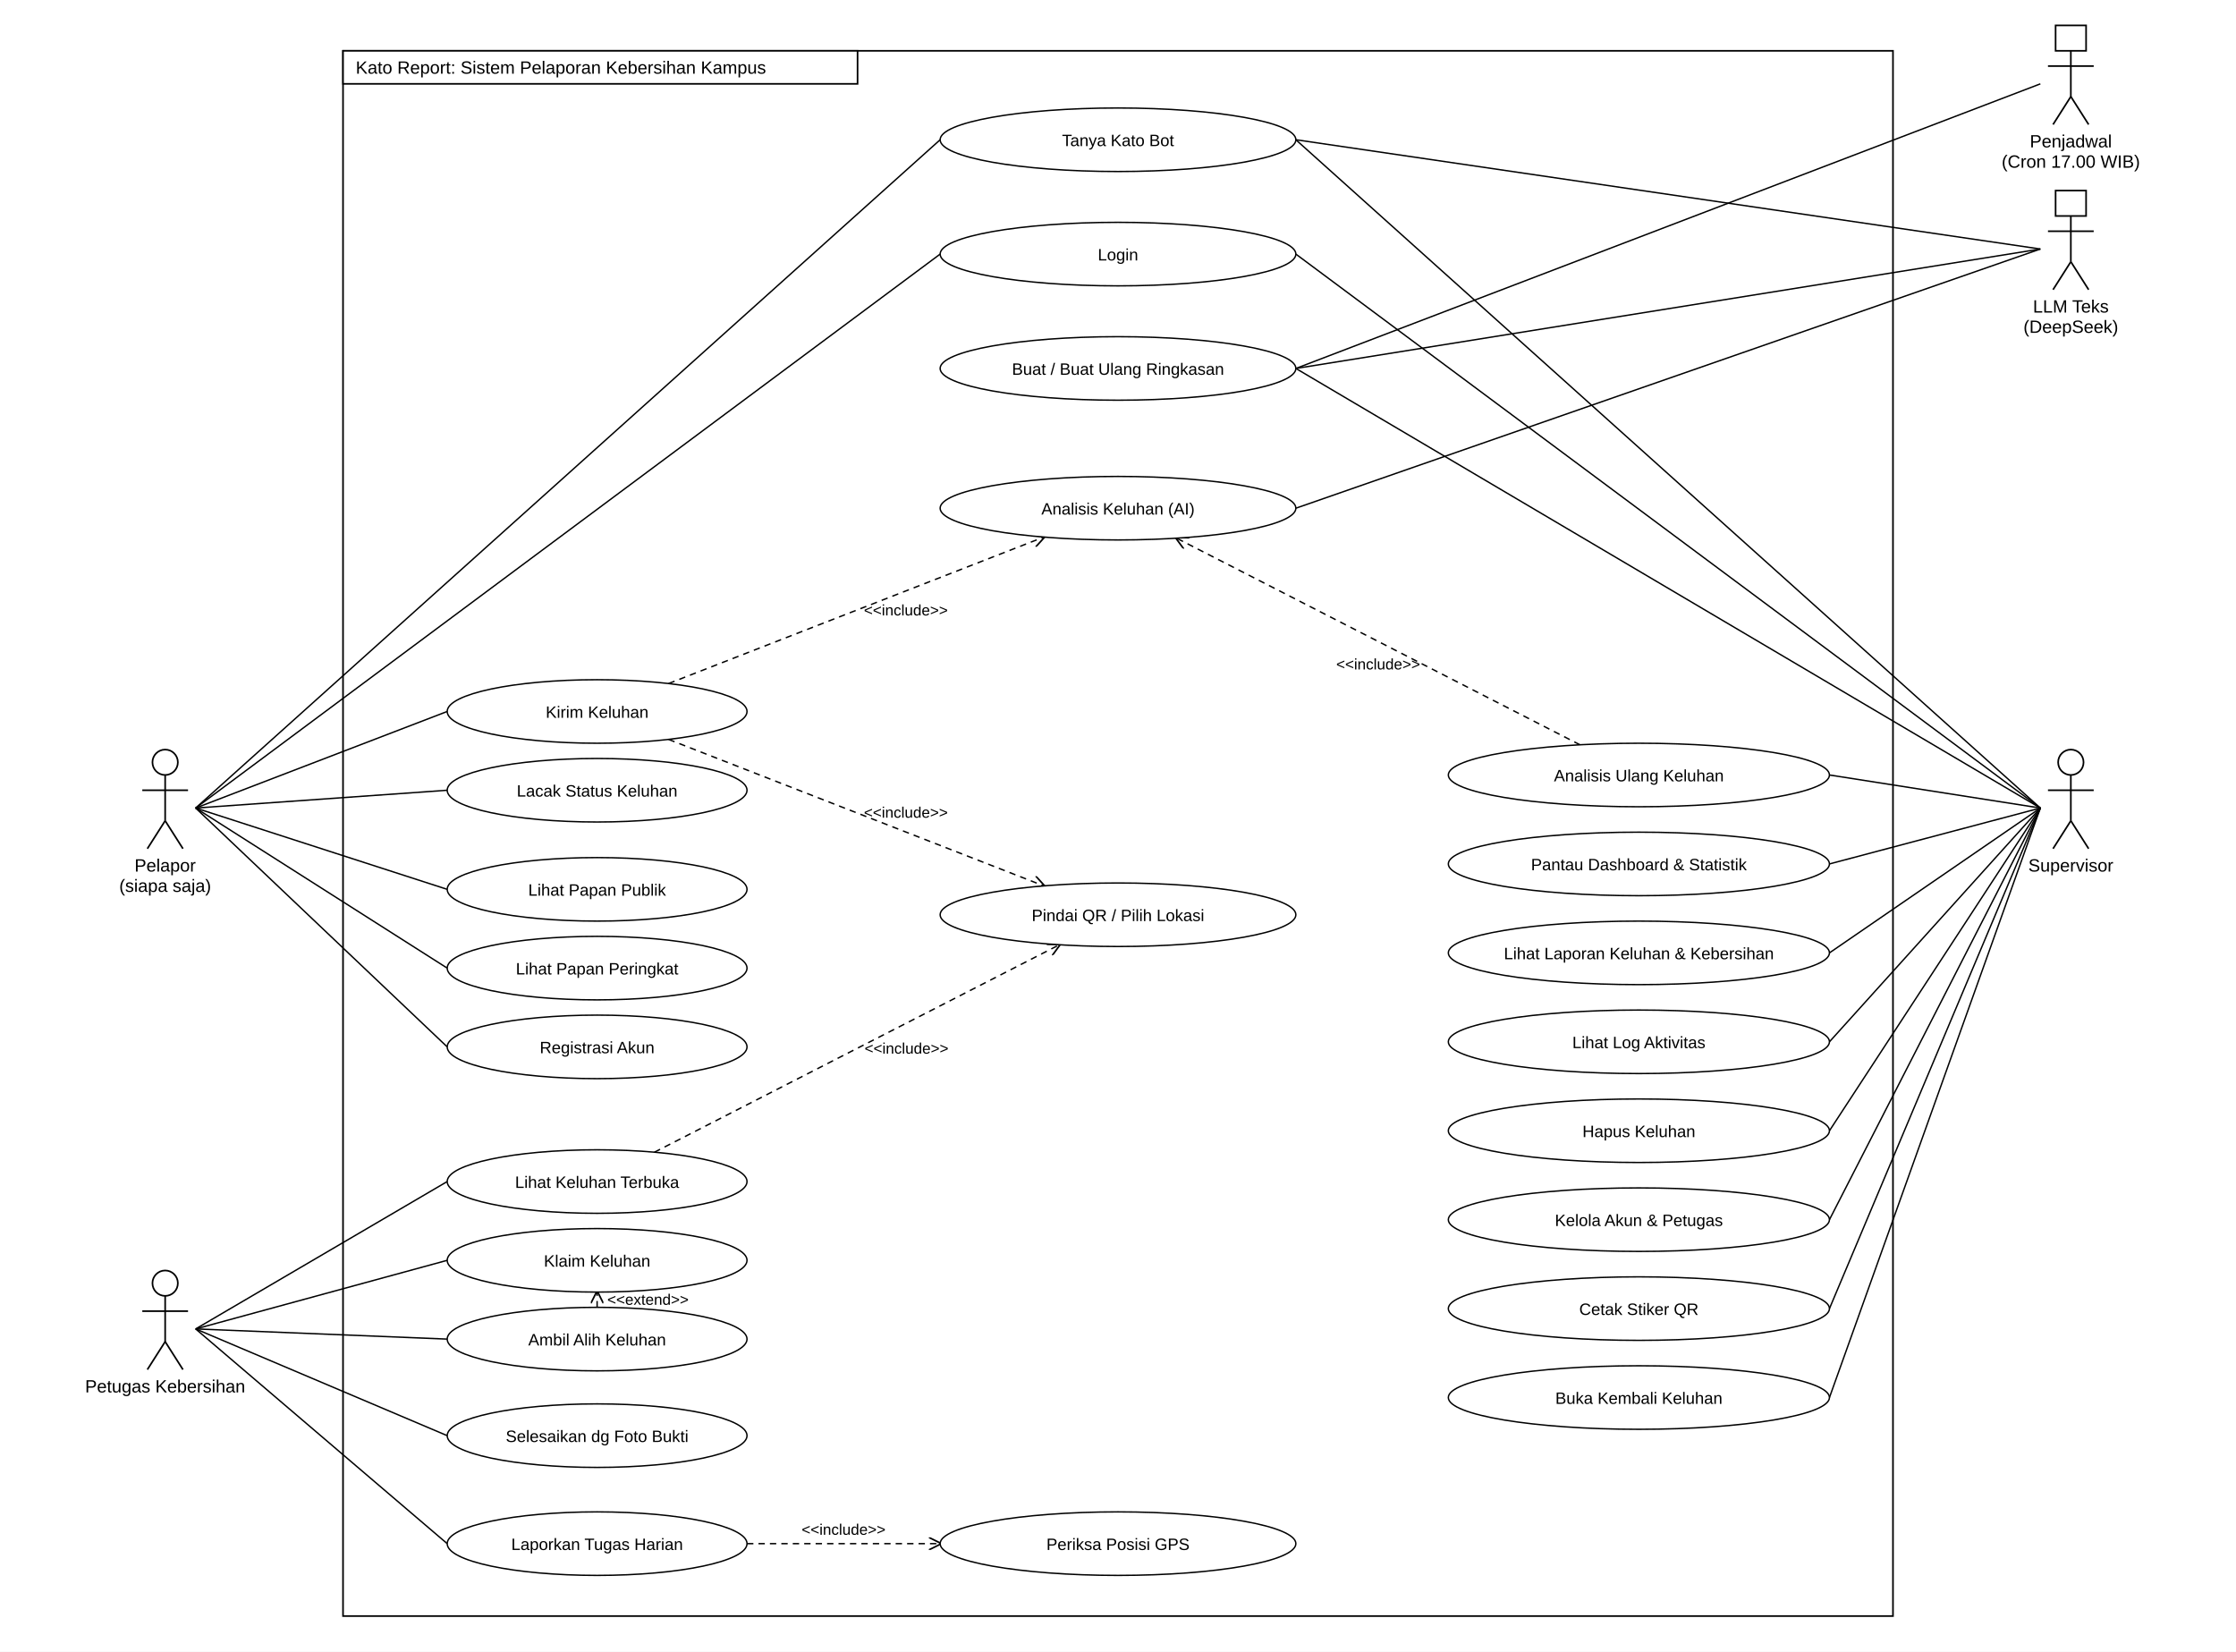
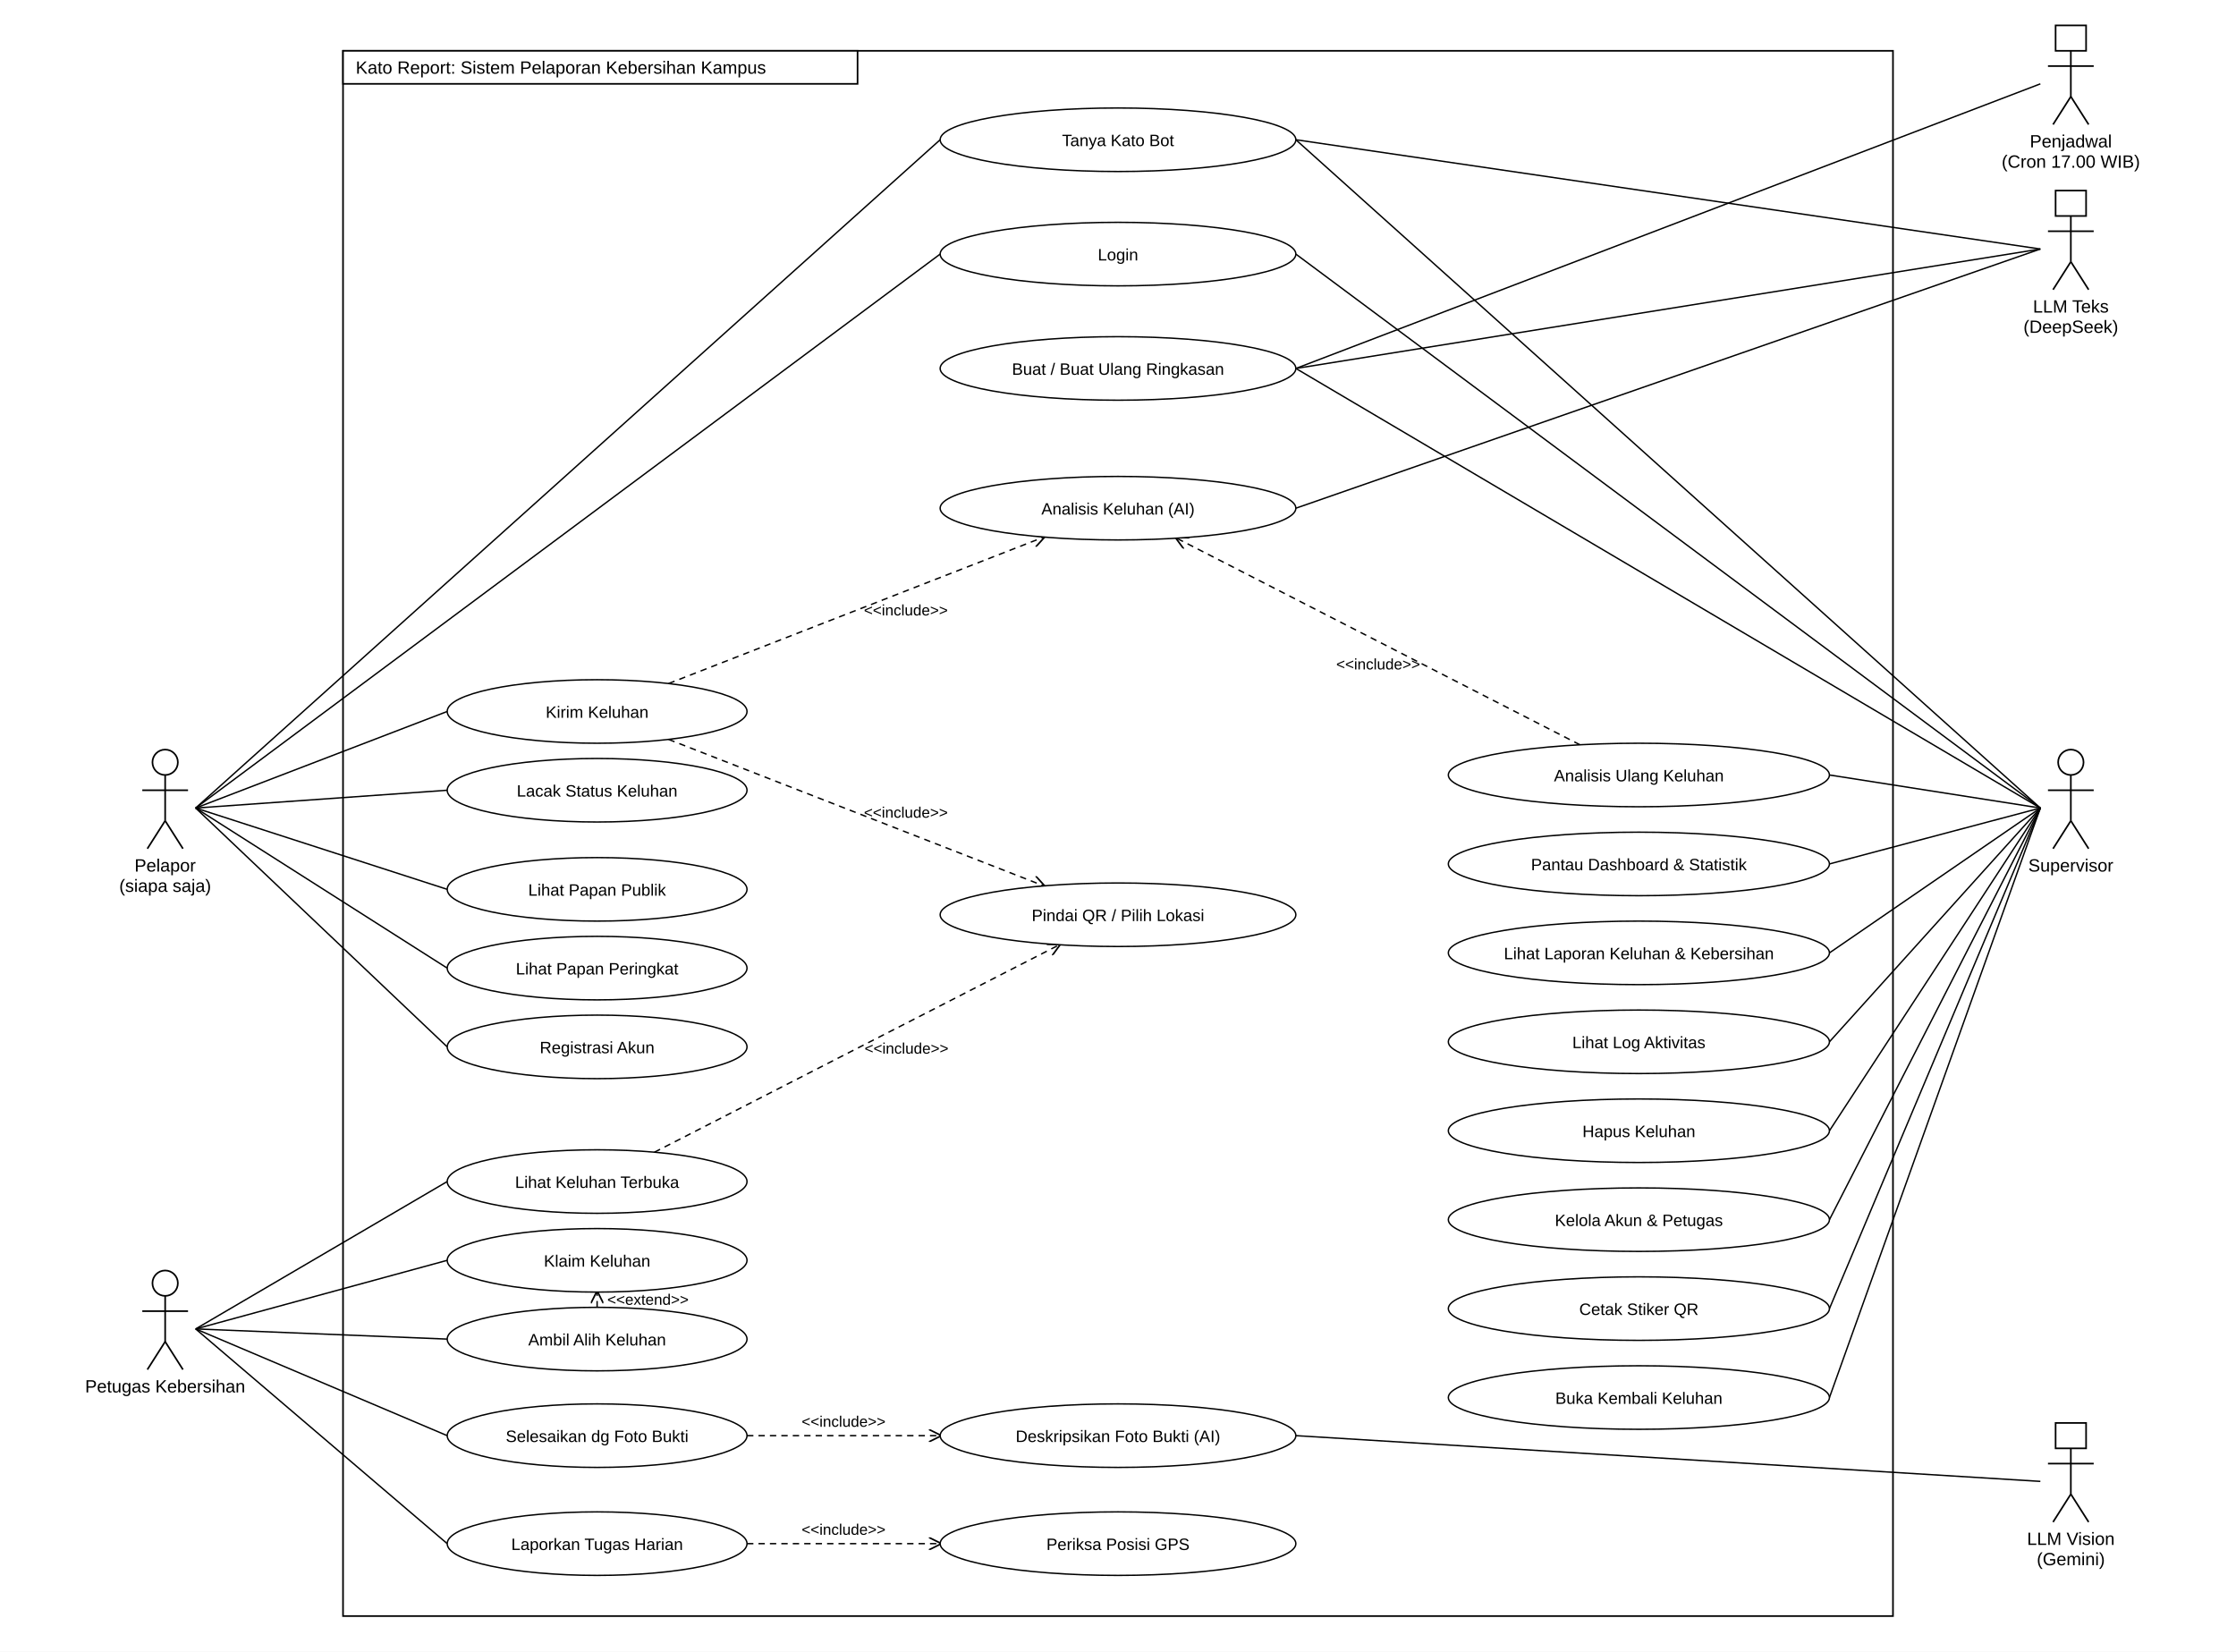
<svg xmlns="http://www.w3.org/2000/svg" width="1760" height="1300" viewBox="0 0 1760 1300" font-family="Arial, Helvetica, sans-serif" fill="#000">
  <defs>
    <marker id="open" viewBox="0 0 10 10" refX="9" refY="5" markerWidth="9" markerHeight="9" orient="auto">
      <path d="M0,0 L10,5 L0,10" fill="none" stroke="#000" stroke-width="1.3" />
    </marker>
    <marker id="gen" viewBox="0 0 12 12" refX="11" refY="6" markerWidth="14" markerHeight="14" orient="auto">
      <path d="M0,0 L12,6 L0,12 z" fill="#fff" stroke="#000" stroke-width="1.1" />
    </marker>
  </defs>
  <rect width="1760" height="1300" fill="#fff" />
  <rect x="270" y="40" width="1220" height="1232" fill="#fff" stroke="#000" stroke-width="1.3" />
  <rect x="270" y="40" width="405" height="26" fill="#fff" stroke="#000" stroke-width="1.3" />
  <text x="280" y="58" font-size="14">Kato Report: Sistem Pelaporan Kebersihan Kampus</text>
  <line x1="154.0" y1="636.0" x2="352.0" y2="700.0" stroke="#000" stroke-width="1.1" />
  <line x1="154.0" y1="636.0" x2="352.0" y2="762.0" stroke="#000" stroke-width="1.1" />
  <line x1="154.0" y1="636.0" x2="352.0" y2="824.0" stroke="#000" stroke-width="1.1" />
  <line x1="154.0" y1="636.0" x2="352.0" y2="560.0" stroke="#000" stroke-width="1.1" />
  <line x1="154.0" y1="636.0" x2="352.0" y2="622.0" stroke="#000" stroke-width="1.1" />
  <line x1="154.0" y1="636.0" x2="740.0" y2="200.0" stroke="#000" stroke-width="1.1" />
  <line x1="154.0" y1="636.0" x2="740.0" y2="110.0" stroke="#000" stroke-width="1.1" />
  <line x1="154.0" y1="1046.0" x2="352.0" y2="930.0" stroke="#000" stroke-width="1.1" />
  <line x1="154.0" y1="1046.0" x2="352.0" y2="992.0" stroke="#000" stroke-width="1.1" />
  <line x1="154.0" y1="1046.0" x2="352.0" y2="1054.0" stroke="#000" stroke-width="1.1" />
  <line x1="154.0" y1="1046.0" x2="352.0" y2="1130.0" stroke="#000" stroke-width="1.1" />
  <line x1="154.0" y1="1046.0" x2="352.0" y2="1215.0" stroke="#000" stroke-width="1.1" />
  <line x1="1606.0" y1="66.0" x2="1020.0" y2="290.0" stroke="#000" stroke-width="1.1" />
  <line x1="1606.0" y1="196.0" x2="1020.0" y2="110.0" stroke="#000" stroke-width="1.1" />
  <line x1="1606.0" y1="196.0" x2="1020.0" y2="290.0" stroke="#000" stroke-width="1.1" />
  <line x1="1606.0" y1="196.0" x2="1020.0" y2="400.0" stroke="#000" stroke-width="1.1" />
+   <line x1="1606.0" y1="1166.0" x2="1020.0" y2="1130.0" stroke="#000" stroke-width="1.1" />
  <line x1="1606.0" y1="636.0" x2="1020.0" y2="200.0" stroke="#000" stroke-width="1.1" />
  <line x1="1606.0" y1="636.0" x2="1020.0" y2="110.0" stroke="#000" stroke-width="1.1" />
  <line x1="1606.0" y1="636.0" x2="1020.0" y2="290.0" stroke="#000" stroke-width="1.1" />
  <line x1="1606.0" y1="636.0" x2="1440.0" y2="680.0" stroke="#000" stroke-width="1.1" />
  <line x1="1606.0" y1="636.0" x2="1440.0" y2="750.0" stroke="#000" stroke-width="1.1" />
  <line x1="1606.0" y1="636.0" x2="1440.0" y2="610.0" stroke="#000" stroke-width="1.1" />
  <line x1="1606.0" y1="636.0" x2="1440.0" y2="820.0" stroke="#000" stroke-width="1.1" />
  <line x1="1606.0" y1="636.0" x2="1440.0" y2="960.0" stroke="#000" stroke-width="1.1" />
  <line x1="1606.0" y1="636.0" x2="1440.0" y2="890.0" stroke="#000" stroke-width="1.1" />
  <line x1="1606.0" y1="636.0" x2="1440.0" y2="1030.0" stroke="#000" stroke-width="1.1" />
  <line x1="1606.0" y1="636.0" x2="1440.0" y2="1100.0" stroke="#000" stroke-width="1.1" />
  <line x1="526.3" y1="538.0" x2="821.7" y2="422.7" stroke="#000" stroke-width="1.1" stroke-dasharray="5 4" marker-end="url(#open)" />
  <text x="680.0" y="484.4" font-size="12">&lt;&lt;include&gt;&gt;</text>
  <line x1="1243.6" y1="586.2" x2="926.1" y2="423.6" stroke="#000" stroke-width="1.1" stroke-dasharray="5 4" marker-end="url(#open)" />
  <text x="1084.8" y="526.9" font-size="12" text-anchor="middle">&lt;&lt;include&gt;&gt;</text>
  <line x1="526.3" y1="582.0" x2="821.7" y2="697.3" stroke="#000" stroke-width="1.1" stroke-dasharray="5 4" marker-end="url(#open)" />
  <text x="680.0" y="643.6" font-size="12">&lt;&lt;include&gt;&gt;</text>
  <line x1="515.1" y1="906.9" x2="833.9" y2="743.6" stroke="#000" stroke-width="1.1" stroke-dasharray="5 4" marker-end="url(#open)" />
  <text x="680.5" y="829.3" font-size="12">&lt;&lt;include&gt;&gt;</text>
  <line x1="588.0" y1="1215.0" x2="740.0" y2="1215.0" stroke="#000" stroke-width="1.1" stroke-dasharray="5 4" marker-end="url(#open)" />
  <text x="664.0" y="1208.0" font-size="12" text-anchor="middle">&lt;&lt;include&gt;&gt;</text>
+   <line x1="588.0" y1="1130.0" x2="740.0" y2="1130.0" stroke="#000" stroke-width="1.1" stroke-dasharray="5 4" marker-end="url(#open)" />
+   <text x="664.0" y="1123.0" font-size="12" text-anchor="middle">&lt;&lt;include&gt;&gt;</text>
  <line x1="470.0" y1="1029.0" x2="470.0" y2="1017.0" stroke="#000" stroke-width="1.1" stroke-dasharray="5 4" marker-end="url(#open)" />
  <text x="478.0" y="1027.0" font-size="12">&lt;&lt;extend&gt;&gt;</text>
  <ellipse cx="470" cy="560" rx="118" ry="25" fill="#fff" stroke="#000" stroke-width="1.1" />
  <text x="470" y="565" font-size="13" text-anchor="middle">Kirim Keluhan</text>
  <ellipse cx="470" cy="622" rx="118" ry="25" fill="#fff" stroke="#000" stroke-width="1.1" />
  <text x="470" y="627" font-size="13" text-anchor="middle">Lacak Status Keluhan</text>
  <ellipse cx="470" cy="700" rx="118" ry="25" fill="#fff" stroke="#000" stroke-width="1.1" />
  <text x="470" y="705" font-size="13" text-anchor="middle">Lihat Papan Publik</text>
  <ellipse cx="470" cy="762" rx="118" ry="25" fill="#fff" stroke="#000" stroke-width="1.1" />
  <text x="470" y="767" font-size="13" text-anchor="middle">Lihat Papan Peringkat</text>
  <ellipse cx="470" cy="824" rx="118" ry="25" fill="#fff" stroke="#000" stroke-width="1.1" />
  <text x="470" y="829" font-size="13" text-anchor="middle">Registrasi Akun</text>
  <ellipse cx="470" cy="930" rx="118" ry="25" fill="#fff" stroke="#000" stroke-width="1.1" />
  <text x="470" y="935" font-size="13" text-anchor="middle">Lihat Keluhan Terbuka</text>
  <ellipse cx="470" cy="992" rx="118" ry="25" fill="#fff" stroke="#000" stroke-width="1.1" />
  <text x="470" y="997" font-size="13" text-anchor="middle">Klaim Keluhan</text>
  <ellipse cx="470" cy="1054" rx="118" ry="25" fill="#fff" stroke="#000" stroke-width="1.1" />
  <text x="470" y="1059" font-size="13" text-anchor="middle">Ambil Alih Keluhan</text>
  <ellipse cx="470" cy="1130" rx="118" ry="25" fill="#fff" stroke="#000" stroke-width="1.1" />
  <text x="470" y="1135" font-size="13" text-anchor="middle">Selesaikan dg Foto Bukti</text>
  <ellipse cx="470" cy="1215" rx="118" ry="25" fill="#fff" stroke="#000" stroke-width="1.1" />
  <text x="470" y="1220" font-size="13" text-anchor="middle">Laporkan Tugas Harian</text>
  <ellipse cx="880" cy="110" rx="140" ry="25" fill="#fff" stroke="#000" stroke-width="1.1" />
  <text x="880" y="115" font-size="13" text-anchor="middle">Tanya Kato Bot</text>
  <ellipse cx="880" cy="200" rx="140" ry="25" fill="#fff" stroke="#000" stroke-width="1.1" />
  <text x="880" y="205" font-size="13" text-anchor="middle">Login</text>
  <ellipse cx="880" cy="290" rx="140" ry="25" fill="#fff" stroke="#000" stroke-width="1.1" />
  <text x="880" y="295" font-size="13" text-anchor="middle">Buat / Buat Ulang Ringkasan</text>
  <ellipse cx="880" cy="400" rx="140" ry="25" fill="#fff" stroke="#000" stroke-width="1.1" />
  <text x="880" y="405" font-size="13" text-anchor="middle">Analisis Keluhan (AI)</text>
  <ellipse cx="880" cy="720" rx="140" ry="25" fill="#fff" stroke="#000" stroke-width="1.1" />
  <text x="880" y="725" font-size="13" text-anchor="middle">Pindai QR / Pilih Lokasi</text>
+   <ellipse cx="880" cy="1130" rx="140" ry="25" fill="#fff" stroke="#000" stroke-width="1.1" />
+   <text x="880" y="1135" font-size="13" text-anchor="middle">Deskripsikan Foto Bukti (AI)</text>
  <ellipse cx="880" cy="1215" rx="140" ry="25" fill="#fff" stroke="#000" stroke-width="1.1" />
  <text x="880" y="1220" font-size="13" text-anchor="middle">Periksa Posisi GPS</text>
  <ellipse cx="1290" cy="610" rx="150" ry="25" fill="#fff" stroke="#000" stroke-width="1.1" />
  <text x="1290" y="615" font-size="13" text-anchor="middle">Analisis Ulang Keluhan</text>
  <ellipse cx="1290" cy="680" rx="150" ry="25" fill="#fff" stroke="#000" stroke-width="1.1" />
  <text x="1290" y="685" font-size="13" text-anchor="middle">Pantau Dashboard &amp; Statistik</text>
  <ellipse cx="1290" cy="750" rx="150" ry="25" fill="#fff" stroke="#000" stroke-width="1.1" />
  <text x="1290" y="755" font-size="13" text-anchor="middle">Lihat Laporan Keluhan &amp; Kebersihan</text>
  <ellipse cx="1290" cy="820" rx="150" ry="25" fill="#fff" stroke="#000" stroke-width="1.1" />
  <text x="1290" y="825" font-size="13" text-anchor="middle">Lihat Log Aktivitas</text>
  <ellipse cx="1290" cy="890" rx="150" ry="25" fill="#fff" stroke="#000" stroke-width="1.1" />
  <text x="1290" y="895" font-size="13" text-anchor="middle">Hapus Keluhan</text>
  <ellipse cx="1290" cy="960" rx="150" ry="25" fill="#fff" stroke="#000" stroke-width="1.1" />
  <text x="1290" y="965" font-size="13" text-anchor="middle">Kelola Akun &amp; Petugas</text>
  <ellipse cx="1290" cy="1030" rx="150" ry="25" fill="#fff" stroke="#000" stroke-width="1.1" />
  <text x="1290" y="1035" font-size="13" text-anchor="middle">Cetak Stiker QR</text>
  <ellipse cx="1290" cy="1100" rx="150" ry="25" fill="#fff" stroke="#000" stroke-width="1.1" />
  <text x="1290" y="1105" font-size="13" text-anchor="middle">Buka Kembali Keluhan</text>
  <g stroke="#000" stroke-width="1.3" fill="none">
    <circle cx="130" cy="600" r="10" fill="#fff" />
    <line x1="130" y1="610" x2="130" y2="646" />
    <line x1="112" y1="622" x2="148" y2="622" />
    <line x1="130" y1="646" x2="116" y2="668" />
    <line x1="130" y1="646" x2="144" y2="668" />
  </g>
  <text x="130" y="686" font-size="14" text-anchor="middle">Pelapor</text>
  <text x="130" y="702" font-size="14" text-anchor="middle">(siapa saja)</text>
  <g stroke="#000" stroke-width="1.3" fill="none">
    <circle cx="130" cy="1010" r="10" fill="#fff" />
    <line x1="130" y1="1020" x2="130" y2="1056" />
    <line x1="112" y1="1032" x2="148" y2="1032" />
    <line x1="130" y1="1056" x2="116" y2="1078" />
    <line x1="130" y1="1056" x2="144" y2="1078" />
  </g>
  <text x="130" y="1096" font-size="14" text-anchor="middle">Petugas Kebersihan</text>
  <g stroke="#000" stroke-width="1.3" fill="none">
    <rect x="1618" y="20" width="24" height="20" fill="#fff" />
    <line x1="1630" y1="40" x2="1630" y2="76" />
    <line x1="1612" y1="52" x2="1648" y2="52" />
    <line x1="1630" y1="76" x2="1616" y2="98" />
    <line x1="1630" y1="76" x2="1644" y2="98" />
  </g>
  <text x="1630" y="116" font-size="14" text-anchor="middle">Penjadwal</text>
  <text x="1630" y="132" font-size="14" text-anchor="middle">(Cron 17.00 WIB)</text>
  <g stroke="#000" stroke-width="1.3" fill="none">
    <rect x="1618" y="150" width="24" height="20" fill="#fff" />
    <line x1="1630" y1="170" x2="1630" y2="206" />
    <line x1="1612" y1="182" x2="1648" y2="182" />
    <line x1="1630" y1="206" x2="1616" y2="228" />
    <line x1="1630" y1="206" x2="1644" y2="228" />
  </g>
  <text x="1630" y="246" font-size="14" text-anchor="middle">LLM Teks</text>
  <text x="1630" y="262" font-size="14" text-anchor="middle">(DeepSeek)</text>
  <g stroke="#000" stroke-width="1.3" fill="none">
    <circle cx="1630" cy="600" r="10" fill="#fff" />
    <line x1="1630" y1="610" x2="1630" y2="646" />
    <line x1="1612" y1="622" x2="1648" y2="622" />
    <line x1="1630" y1="646" x2="1616" y2="668" />
    <line x1="1630" y1="646" x2="1644" y2="668" />
  </g>
  <text x="1630" y="686" font-size="14" text-anchor="middle">Supervisor</text>
+   <g stroke="#000" stroke-width="1.3" fill="none">
+     <rect x="1618" y="1120" width="24" height="20" fill="#fff" />
+     <line x1="1630" y1="1140" x2="1630" y2="1176" />
+     <line x1="1612" y1="1152" x2="1648" y2="1152" />
+     <line x1="1630" y1="1176" x2="1616" y2="1198" />
+     <line x1="1630" y1="1176" x2="1644" y2="1198" />
+   </g>
+   <text x="1630" y="1216" font-size="14" text-anchor="middle">LLM Vision</text>
+   <text x="1630" y="1232" font-size="14" text-anchor="middle">(Gemini)</text>
</svg>
